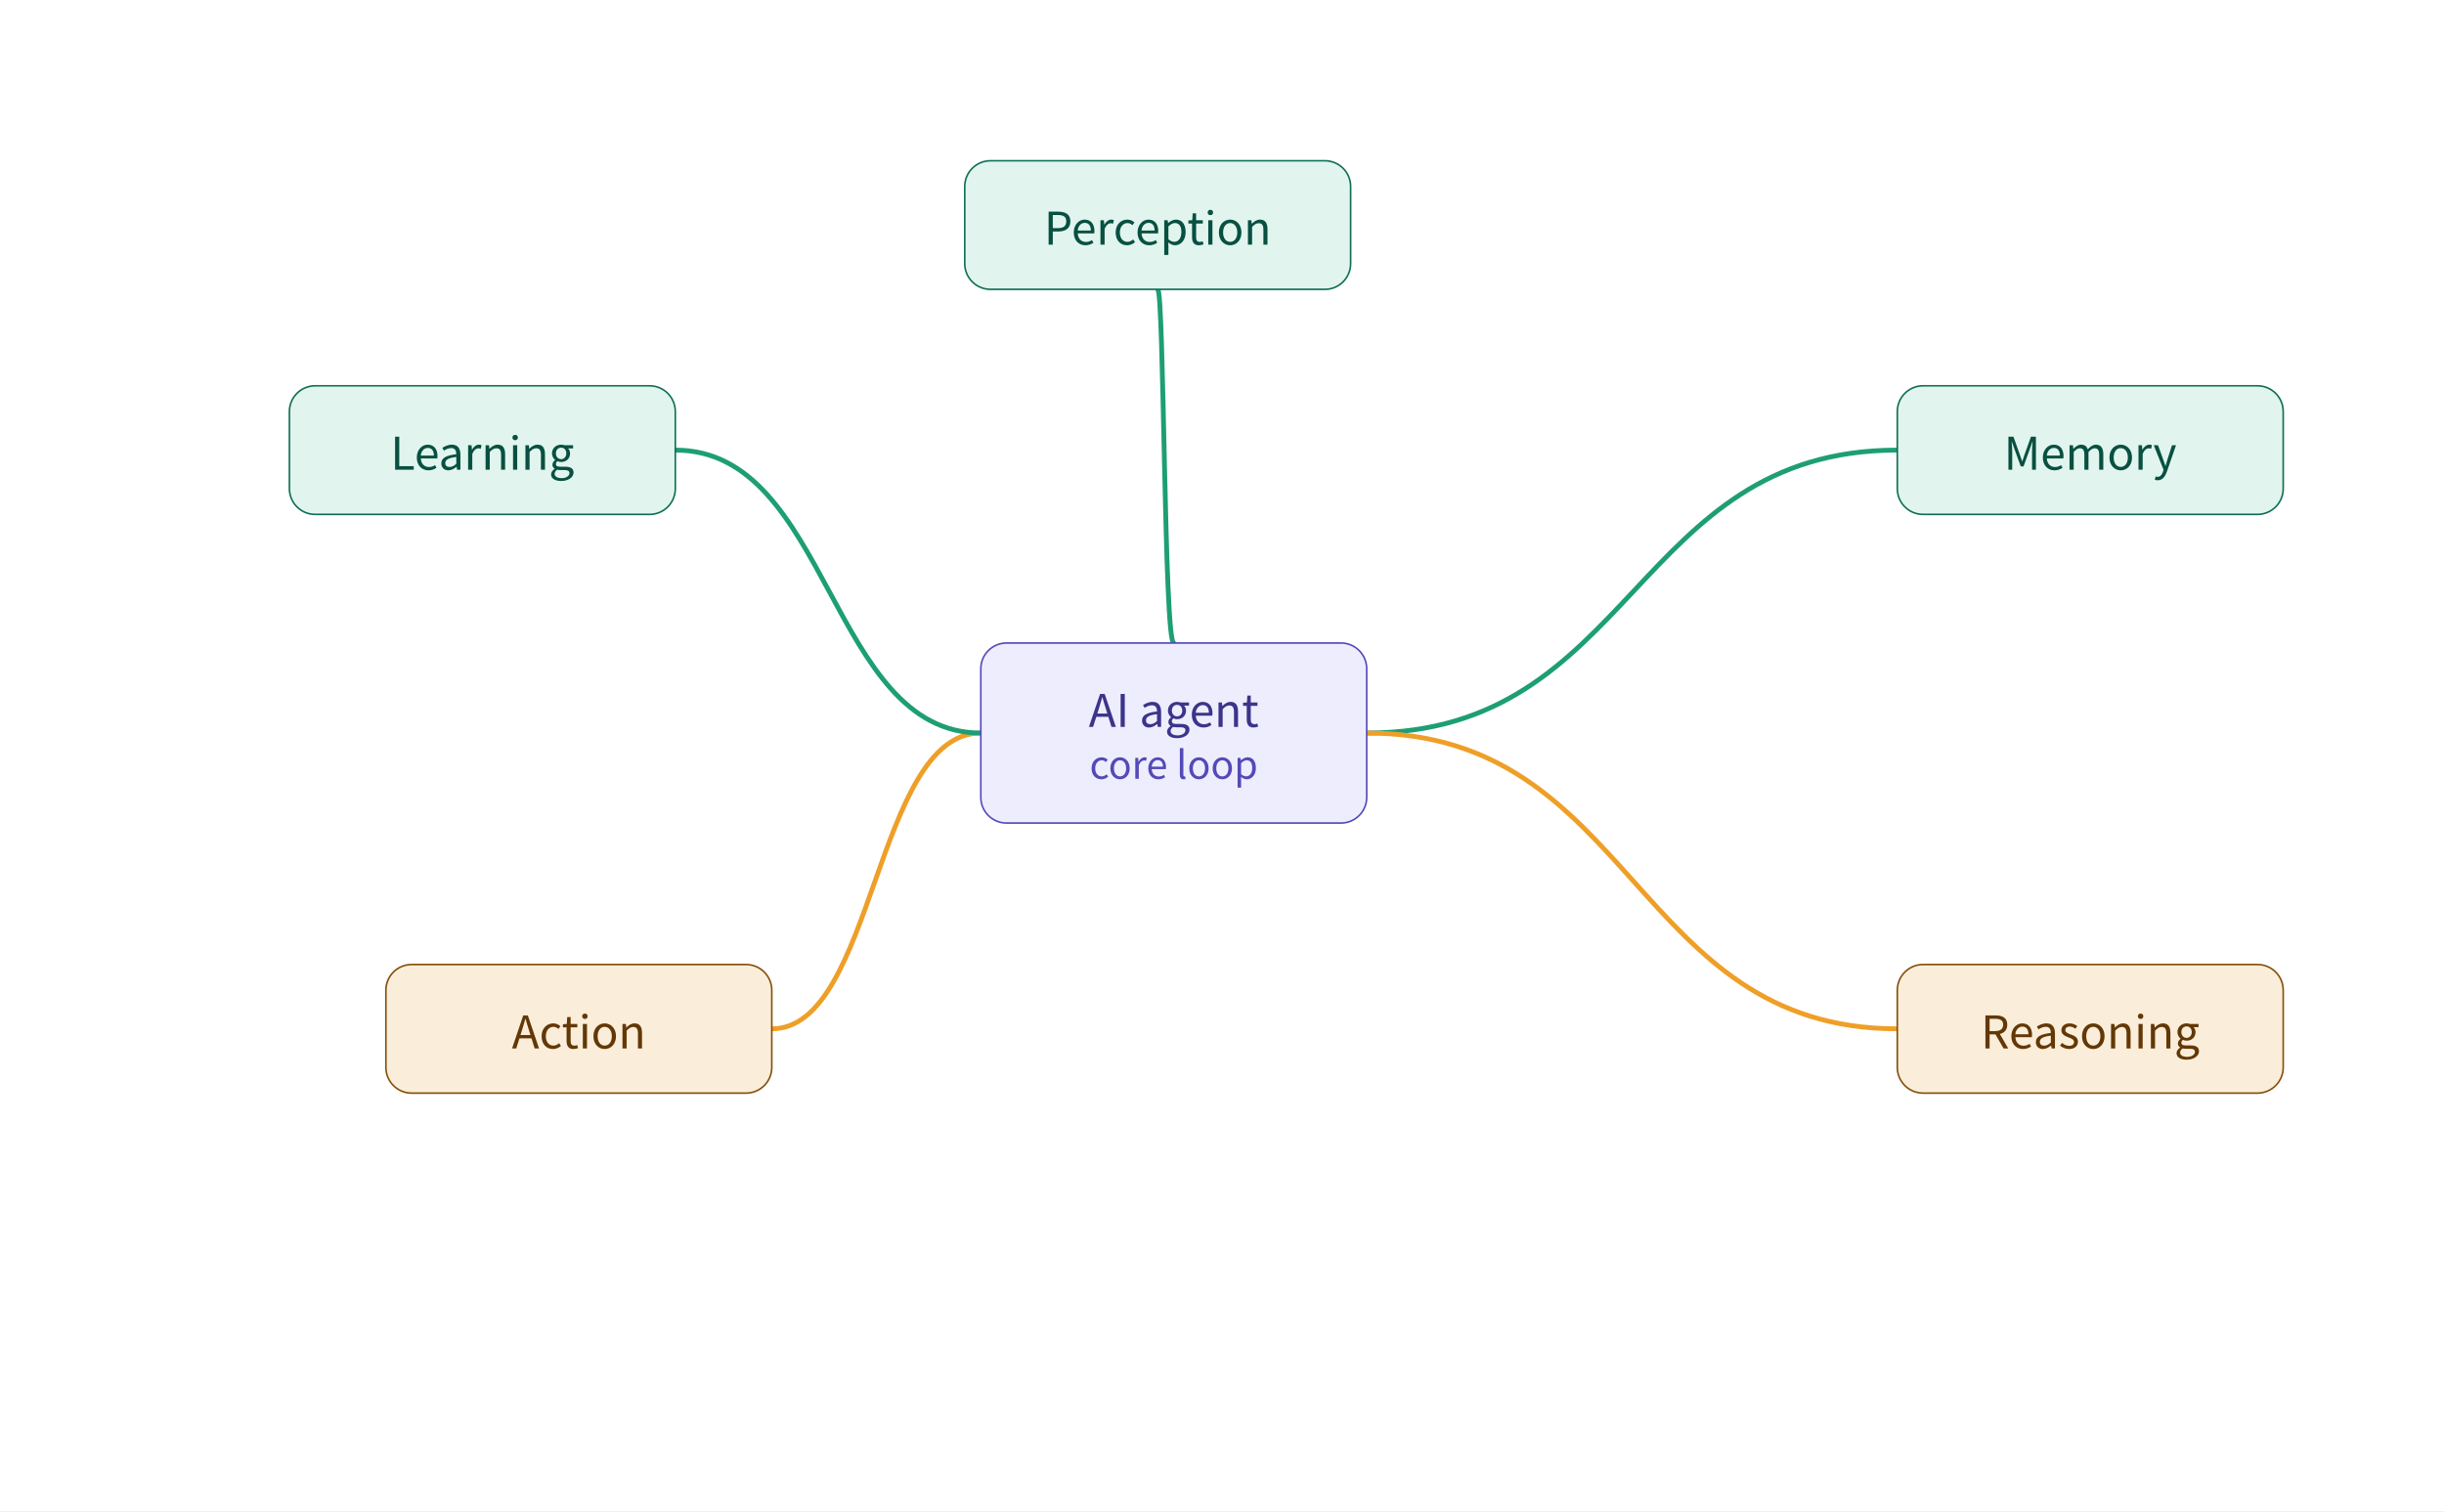
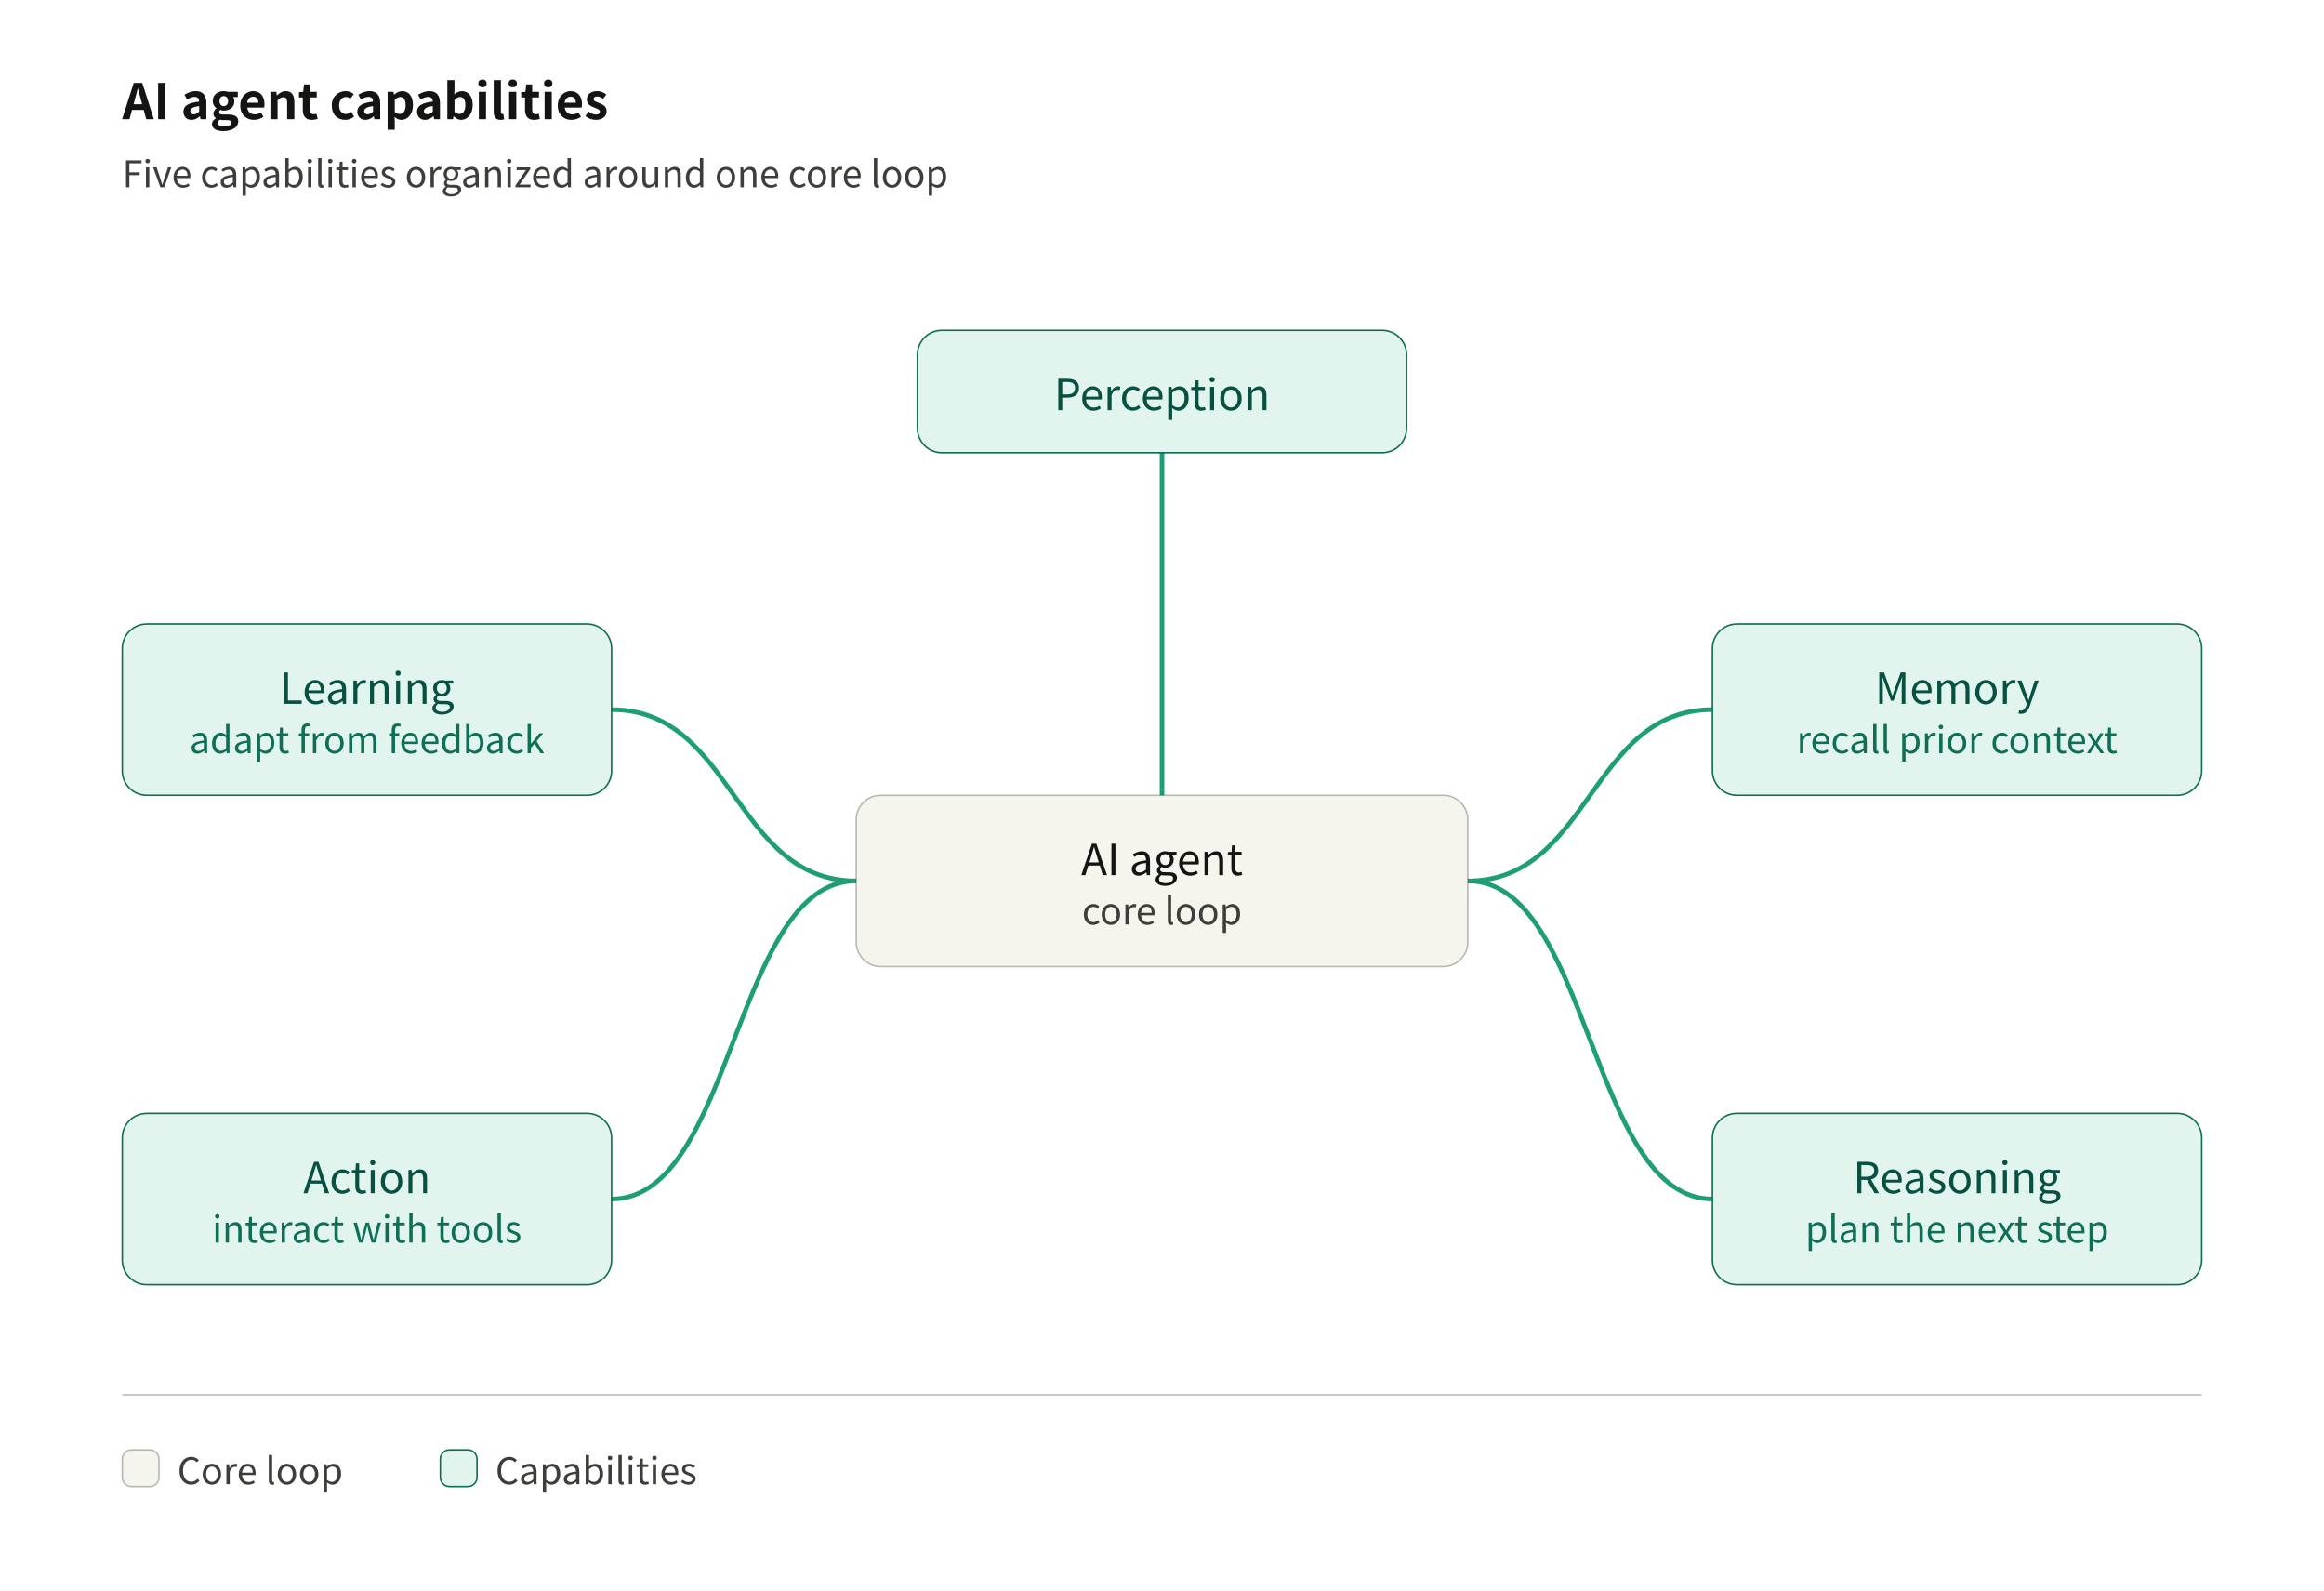
- <svg xmlns="http://www.w3.org/2000/svg" viewBox="0 0 760 470" width="760" height="470" role="img">
+ <svg xmlns="http://www.w3.org/2000/svg" viewBox="0 0 760 520" width="760" height="520" role="img">
  <style>text { font-family: 'Anthropic Sans', -apple-system, BlinkMacSystemFont, 'Segoe UI', 'PingFang SC', 'Microsoft YaHei', 'Hiragino Sans GB', 'Noto Sans CJK SC', sans-serif; }</style>
  <defs>
    <marker id="arrow" viewBox="0 0 10 10" refX="8" refY="5" markerWidth="6" markerHeight="6" orient="auto-start-reverse">
      <path d="M2 1L8 5L2 9" fill="none" stroke="context-stroke" stroke-width="1.5" stroke-linecap="round" stroke-linejoin="round" />
    </marker>
  </defs>
-   <rect width="760" height="470" fill="#FFFFFF" />
-   <path d="M 365 200 C 362 200 362 90 360 90" fill="none" stroke="#1D9E75" stroke-width="1.5" stroke-linecap="round" />
-   <path d="M 425 228 C 508 228 508 140 590 140" fill="none" stroke="#1D9E75" stroke-width="1.5" stroke-linecap="round" />
-   <path d="M 425 228 C 508 228 508 320 590 320" fill="none" stroke="#EF9F27" stroke-width="1.5" stroke-linecap="round" />
-   <path d="M 305 228 C 272 228 272 320 240 320" fill="none" stroke="#EF9F27" stroke-width="1.5" stroke-linecap="round" />
-   <path d="M 305 228 C 258 228 258 140 210 140" fill="none" stroke="#1D9E75" stroke-width="1.5" stroke-linecap="round" />
-   <rect x="305" y="200" width="120" height="56" rx="8" fill="#EEEDFE" stroke="#534AB7" stroke-width="0.5" />
-   <rect x="300" y="50" width="120" height="40" rx="8" fill="#E1F5EE" stroke="#0F6E56" stroke-width="0.5" />
-   <rect x="590" y="120" width="120" height="40" rx="8" fill="#E1F5EE" stroke="#0F6E56" stroke-width="0.5" />
-   <rect x="590" y="300" width="120" height="40" rx="8" fill="#FAEEDA" stroke="#854F0B" stroke-width="0.5" />
-   <rect x="120" y="300" width="120" height="40" rx="8" fill="#FAEEDA" stroke="#854F0B" stroke-width="0.5" />
-   <rect x="90" y="120" width="120" height="40" rx="8" fill="#E1F5EE" stroke="#0F6E56" stroke-width="0.5" />
-   <text data-role="node-text" x="365" y="220" text-anchor="middle" dominant-baseline="central" font-size="14" font-weight="500" fill="#3C3489">AI agent</text>
-   <text data-role="node-text" x="365" y="237" text-anchor="middle" dominant-baseline="central" font-size="12" fill="#534AB7">core loop</text>
-   <text data-role="node-text" x="360" y="70" text-anchor="middle" dominant-baseline="central" font-size="14" font-weight="500" fill="#085041">Perception</text>
-   <text data-role="node-text" x="650" y="140" text-anchor="middle" dominant-baseline="central" font-size="14" font-weight="500" fill="#085041">Memory</text>
-   <text data-role="node-text" x="650" y="320" text-anchor="middle" dominant-baseline="central" font-size="14" font-weight="500" fill="#633806">Reasoning</text>
-   <text data-role="node-text" x="180" y="320" text-anchor="middle" dominant-baseline="central" font-size="14" font-weight="500" fill="#633806">Action</text>
-   <text data-role="node-text" x="150" y="140" text-anchor="middle" dominant-baseline="central" font-size="14" font-weight="500" fill="#085041">Learning</text>
+   <rect width="760" height="520" fill="#FFFFFF" />
+   <path d="M 380 260 C 380 260 380 148 380 148" fill="none" stroke="#1D9E75" stroke-width="1.5" stroke-linecap="round" />
+   <path d="M 280 288 C 240 288 240 232 200 232" fill="none" stroke="#1D9E75" stroke-width="1.5" stroke-linecap="round" />
+   <path d="M 280 288 C 240 288 240 392 200 392" fill="none" stroke="#1D9E75" stroke-width="1.5" stroke-linecap="round" />
+   <path d="M 480 288 C 520 288 520 232 560 232" fill="none" stroke="#1D9E75" stroke-width="1.5" stroke-linecap="round" />
+   <path d="M 480 288 C 520 288 520 392 560 392" fill="none" stroke="#1D9E75" stroke-width="1.5" stroke-linecap="round" />
+   <rect x="280" y="260" width="200" height="56" rx="8" fill="#F5F4ED" stroke="rgba(31,30,29,0.3)" stroke-width="0.5" />
+   <rect x="300" y="108" width="160" height="40" rx="8" fill="#E1F5EE" stroke="#0F6E56" stroke-width="0.5" />
+   <rect x="40" y="204" width="160" height="56" rx="8" fill="#E1F5EE" stroke="#0F6E56" stroke-width="0.5" />
+   <rect x="40" y="364" width="160" height="56" rx="8" fill="#E1F5EE" stroke="#0F6E56" stroke-width="0.5" />
+   <rect x="560" y="204" width="160" height="56" rx="8" fill="#E1F5EE" stroke="#0F6E56" stroke-width="0.5" />
+   <rect x="560" y="364" width="160" height="56" rx="8" fill="#E1F5EE" stroke="#0F6E56" stroke-width="0.5" />
+   <text data-role="node-text" x="380" y="280" text-anchor="middle" dominant-baseline="central" font-size="14" font-weight="500" fill="#141413">AI agent</text>
+   <text data-role="node-text" x="380" y="297" text-anchor="middle" dominant-baseline="central" font-size="12" fill="#3D3D3A">core loop</text>
+   <text data-role="node-text" x="380" y="128" text-anchor="middle" dominant-baseline="central" font-size="14" font-weight="500" fill="#085041">Perception</text>
+   <text data-role="node-text" x="120" y="224" text-anchor="middle" dominant-baseline="central" font-size="14" font-weight="500" fill="#085041">Learning</text>
+   <text data-role="node-text" x="120" y="241" text-anchor="middle" dominant-baseline="central" font-size="12" fill="#0F6E56">adapt from feedback</text>
+   <text data-role="node-text" x="120" y="384" text-anchor="middle" dominant-baseline="central" font-size="14" font-weight="500" fill="#085041">Action</text>
+   <text data-role="node-text" x="120" y="401" text-anchor="middle" dominant-baseline="central" font-size="12" fill="#0F6E56">interact with tools</text>
+   <text data-role="node-text" x="640" y="224" text-anchor="middle" dominant-baseline="central" font-size="14" font-weight="500" fill="#085041">Memory</text>
+   <text data-role="node-text" x="640" y="241" text-anchor="middle" dominant-baseline="central" font-size="12" fill="#0F6E56">recall prior context</text>
+   <text data-role="node-text" x="640" y="384" text-anchor="middle" dominant-baseline="central" font-size="14" font-weight="500" fill="#085041">Reasoning</text>
+   <text data-role="node-text" x="640" y="401" text-anchor="middle" dominant-baseline="central" font-size="12" fill="#0F6E56">plan the next step</text>
+   <text data-role="diagram-title" x="40" y="32" text-anchor="start" dominant-baseline="central" font-size="16" font-weight="600" fill="#141413">AI agent capabilities</text>
+   <text data-role="caption" x="40" y="56" text-anchor="start" dominant-baseline="central" font-size="12" font-weight="400" fill="#3D3D3A">Five capabilities organized around one core loop</text>
+   <line x1="40" y1="456" x2="720" y2="456" stroke="rgba(31,30,29,0.3)" stroke-width="0.5" />
+   <rect x="40" y="474" width="12" height="12" rx="3" fill="#F5F4ED" stroke="rgba(31,30,29,0.3)" stroke-width="0.5" />
+   <text data-role="legend-label" x="58" y="480" text-anchor="start" dominant-baseline="central" font-size="12" font-weight="400" fill="#3D3D3A">Core loop</text>
+   <rect x="144" y="474" width="12" height="12" rx="3" fill="#E1F5EE" stroke="#0F6E56" stroke-width="0.5" />
+   <text data-role="legend-label" x="162" y="480" text-anchor="start" dominant-baseline="central" font-size="12" font-weight="400" fill="#3D3D3A">Capabilities</text>
</svg>
